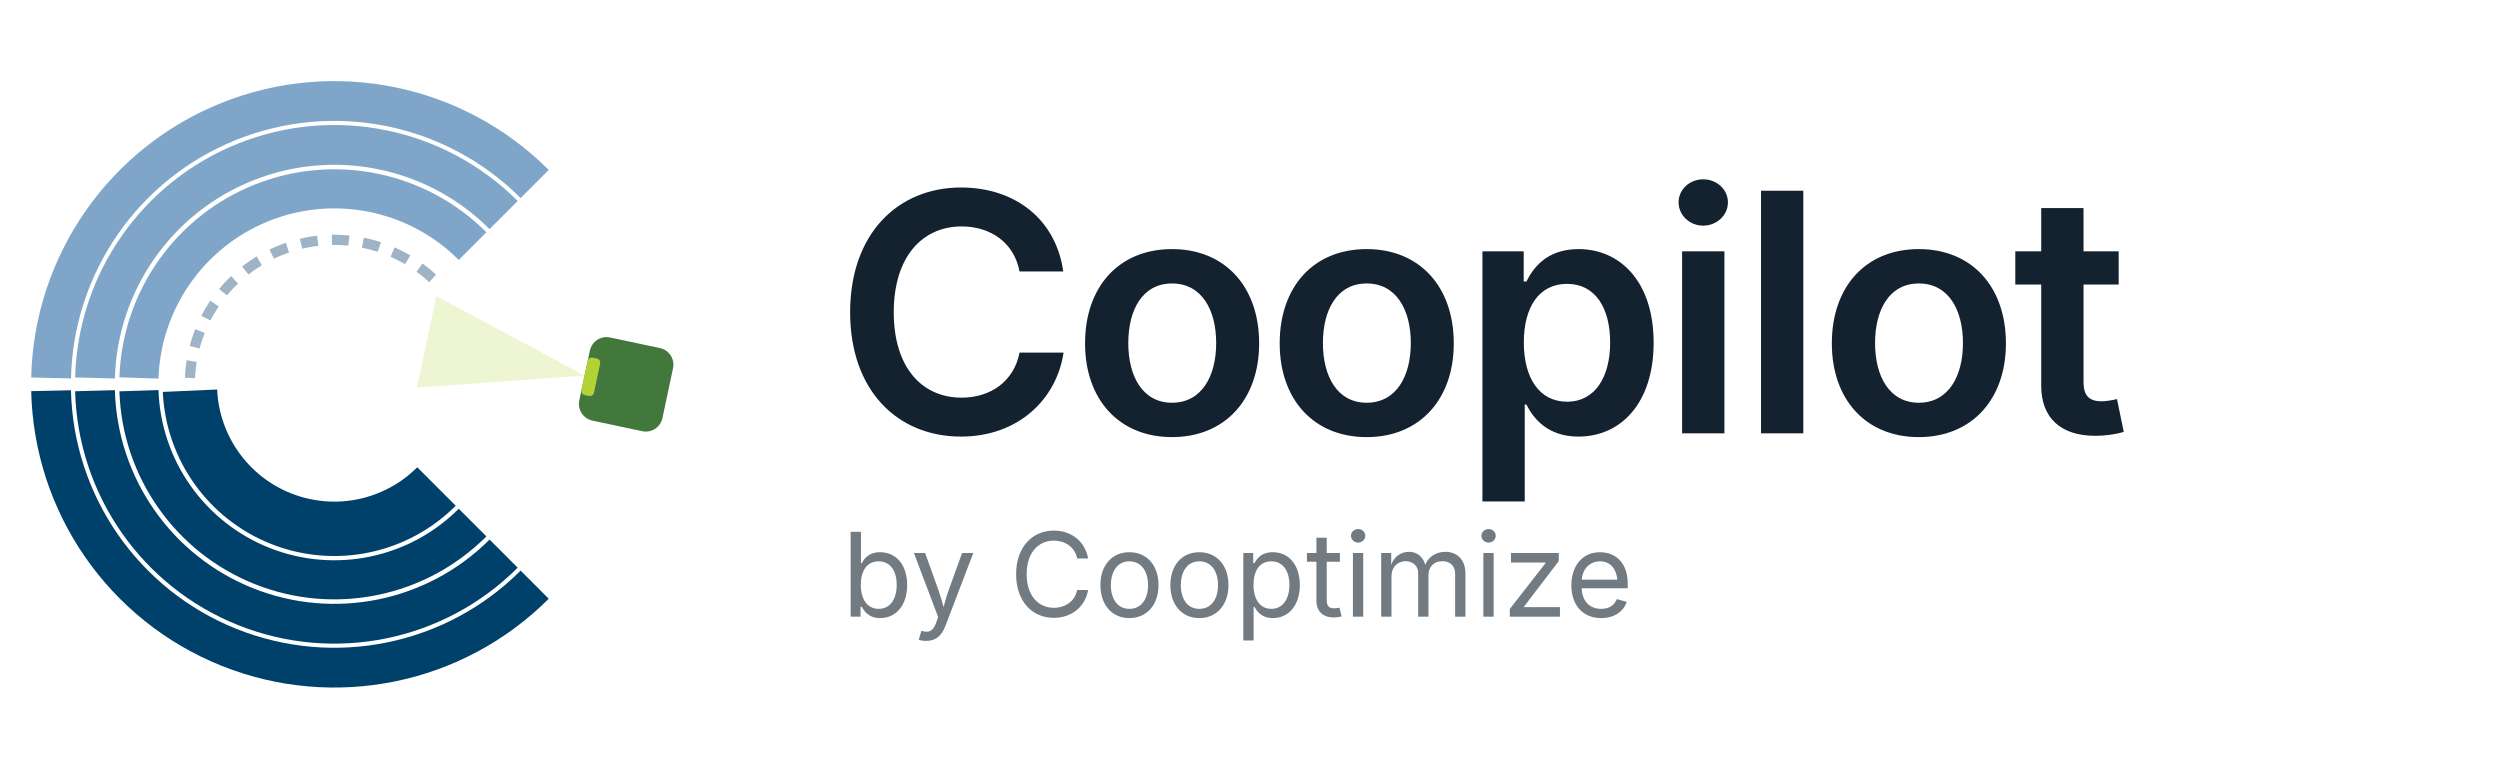
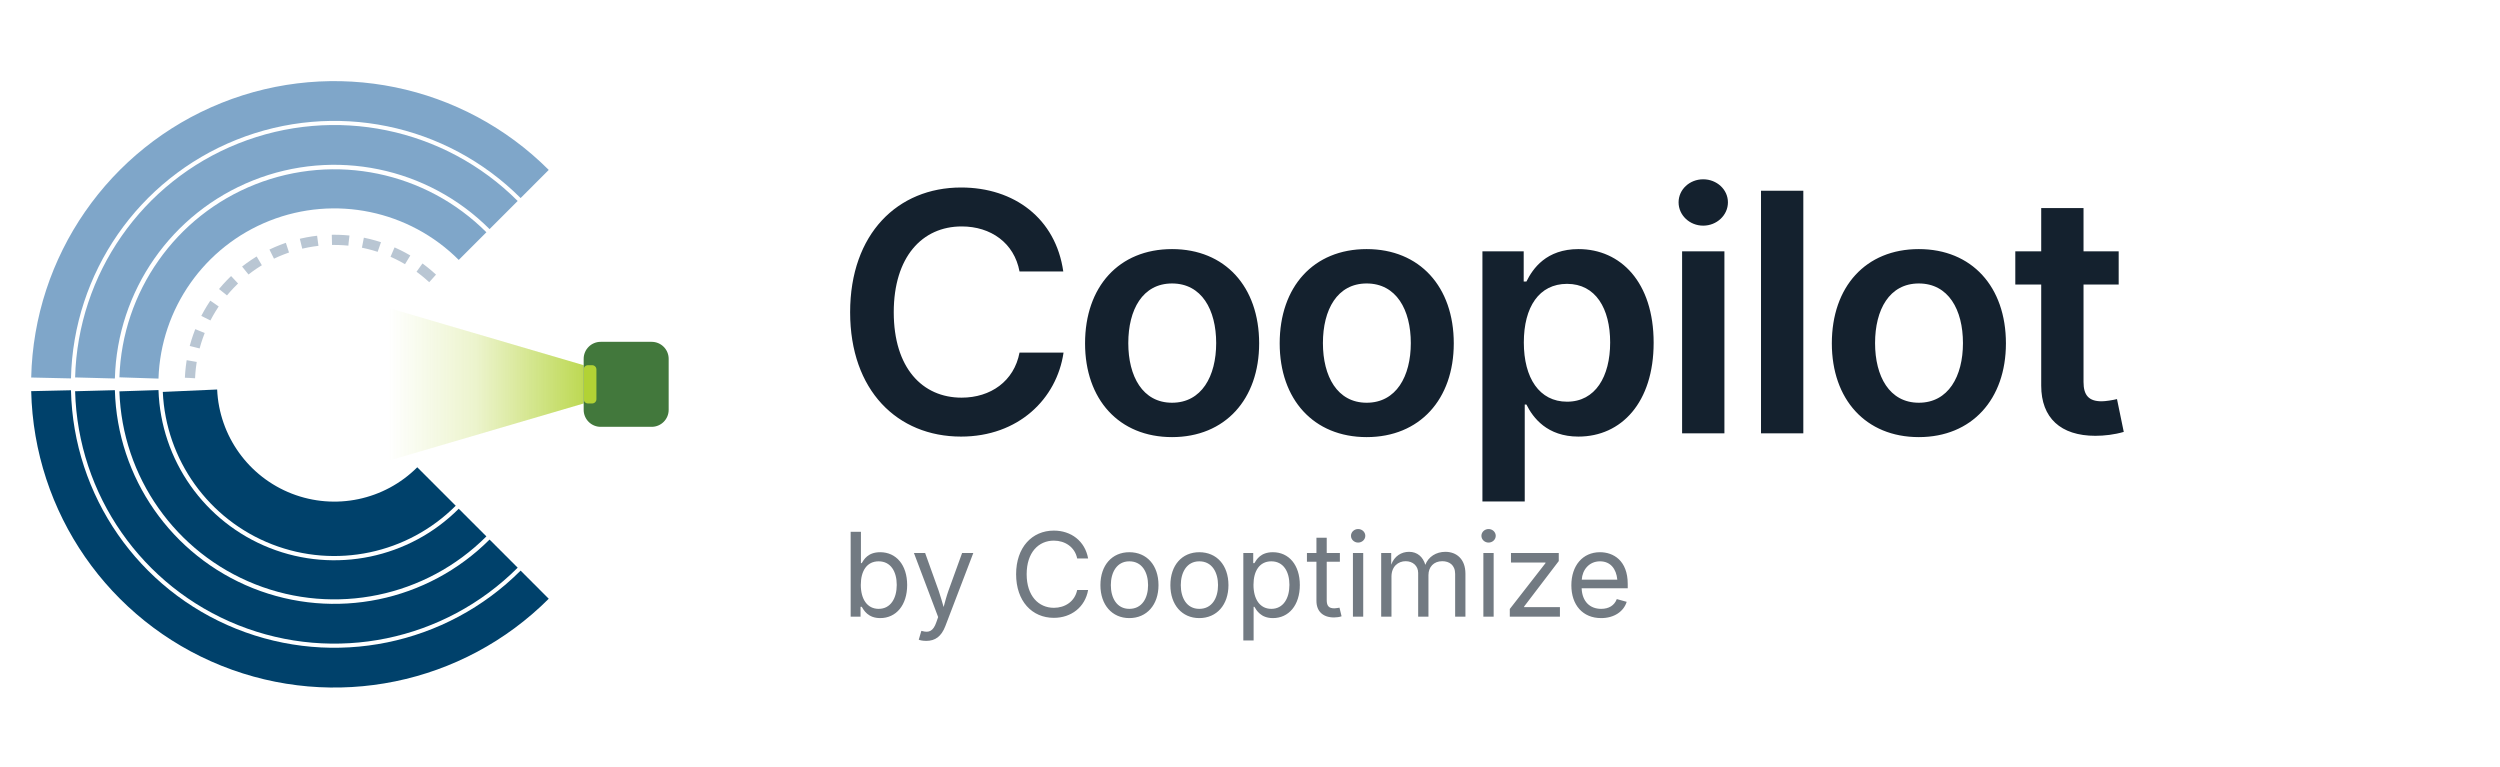
<svg xmlns="http://www.w3.org/2000/svg" viewBox="0 0 300 92" width="300" height="92" role="img">
  <g transform="translate(0,6) scale(0.34)">
-     <path d="M67.05 115.75 A51.0 51.0 0 0 1 154.06 81.94" fill="none" stroke="#9FB3C6" stroke-width="3.6" stroke-dasharray="6 5" stroke-linecap="butt" />
+     <path d="M67.05 115.75 A51.0 51.0 0 0 1 154.06 81.94" fill="none" stroke="#B9C6D3" stroke-width="3.6" stroke-dasharray="6 5" stroke-linecap="butt" />
    <path d="M154.06 154.06 A51.0 51.0 0 0 1 67.05 120.25" fill="none" stroke="#00416B" stroke-width="19.2" />
    <path d="M49.04 115.75 A69.0 69.0 0 0 1 166.79 69.21" fill="none" stroke="#7FA6C9" stroke-width="13.8" />
    <path d="M166.79 166.79 A69.0 69.0 0 0 1 49.04 120.25" fill="none" stroke="#00416B" stroke-width="13.8" />
    <path d="M33.53 115.75 A84.5 84.5 0 0 1 177.75 58.25" fill="none" stroke="#7FA6C9" stroke-width="14.04" />
    <path d="M177.75 177.75 A84.5 84.5 0 0 1 33.53 120.25" fill="none" stroke="#00416B" stroke-width="14.04" />
    <path d="M18.03 115.75 A100.0 100.0 0 0 1 188.71 47.29" fill="none" stroke="#7FA6C9" stroke-width="14.04" />
    <path d="M188.71 188.71 A100.0 100.0 0 0 1 18.03 120.25" fill="none" stroke="#00416B" stroke-width="14.04" />
-     <g transform="rotate(12 221.0 118.0)">
-       <path d="M206 118.0 L149.0 101.5 L149.0 134.5 Z" fill="#B2D235" opacity="0.22" />
-       <rect x="206" y="103" width="30" height="30" rx="6.0" fill="#42783C" />
-       <rect x="206" y="111.25" width="4.5" height="13.5" rx="1.5" fill="#B2D235" />
-     </g>
+     <defs>
+       <linearGradient id="beam-lockup" gradientUnits="userSpaceOnUse" x1="206.00" y1="0" x2="137.00" y2="0">
+         <stop offset="0" stop-color="#B2D235" stop-opacity="0.85" />
+         <stop offset="0.55" stop-color="#B2D235" stop-opacity="0.25" />
+         <stop offset="1" stop-color="#B2D235" stop-opacity="0" />
+       </linearGradient>
+     </defs>
+     <path d="M206.00 111.25 L137.00 91.00 L137.00 145.00 L206.00 124.75 Z" fill="url(#beam-lockup)" style="mix-blend-mode:multiply" />
+     <rect x="206" y="103" width="30" height="30" rx="6.0" fill="#42783C" />
+     <rect x="206" y="111.25" width="4.5" height="13.5" rx="1.5" fill="#B2D235" />
  </g>
  <text x="100" y="52" font-family="IBM Plex Sans, Inter, system-ui, sans-serif" font-weight="600" font-size="40" letter-spacing="-1" fill="#14212E">Coopilot</text>
  <text x="101" y="74" font-family="IBM Plex Sans, Inter, system-ui, sans-serif" font-weight="400" font-size="14" fill="#14212E" opacity="0.6">by Cooptimize</text>
</svg>
